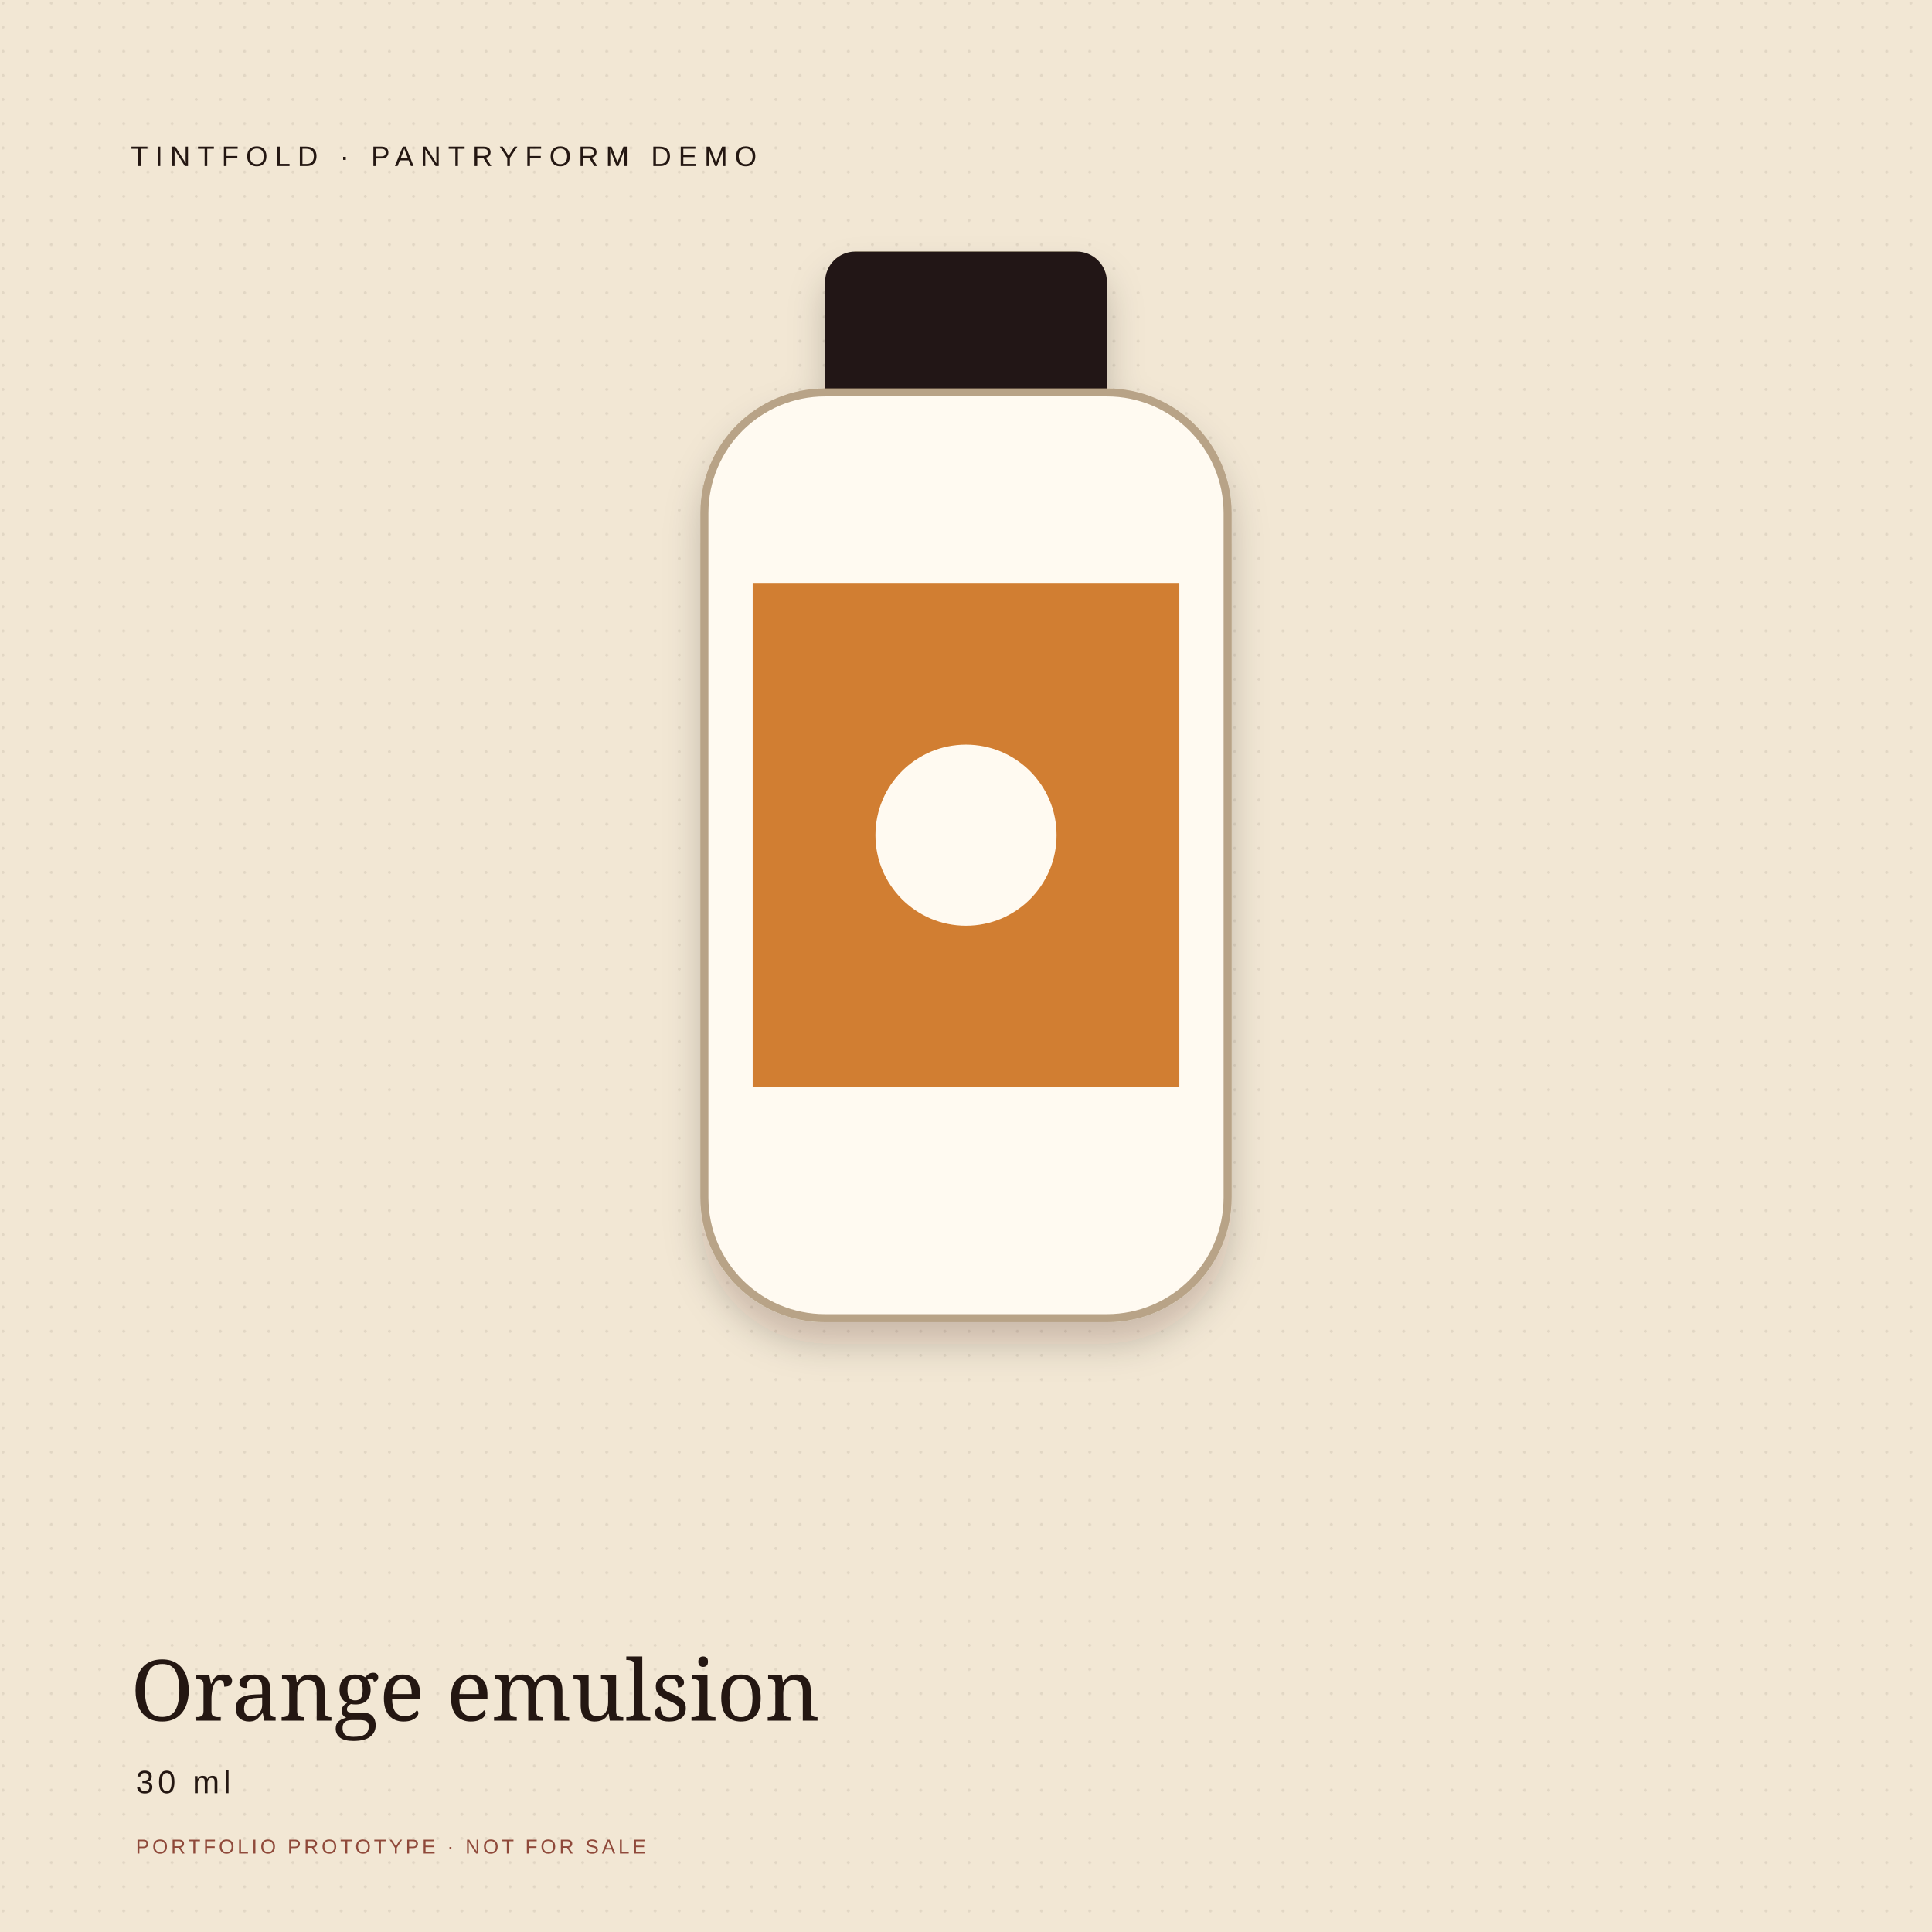
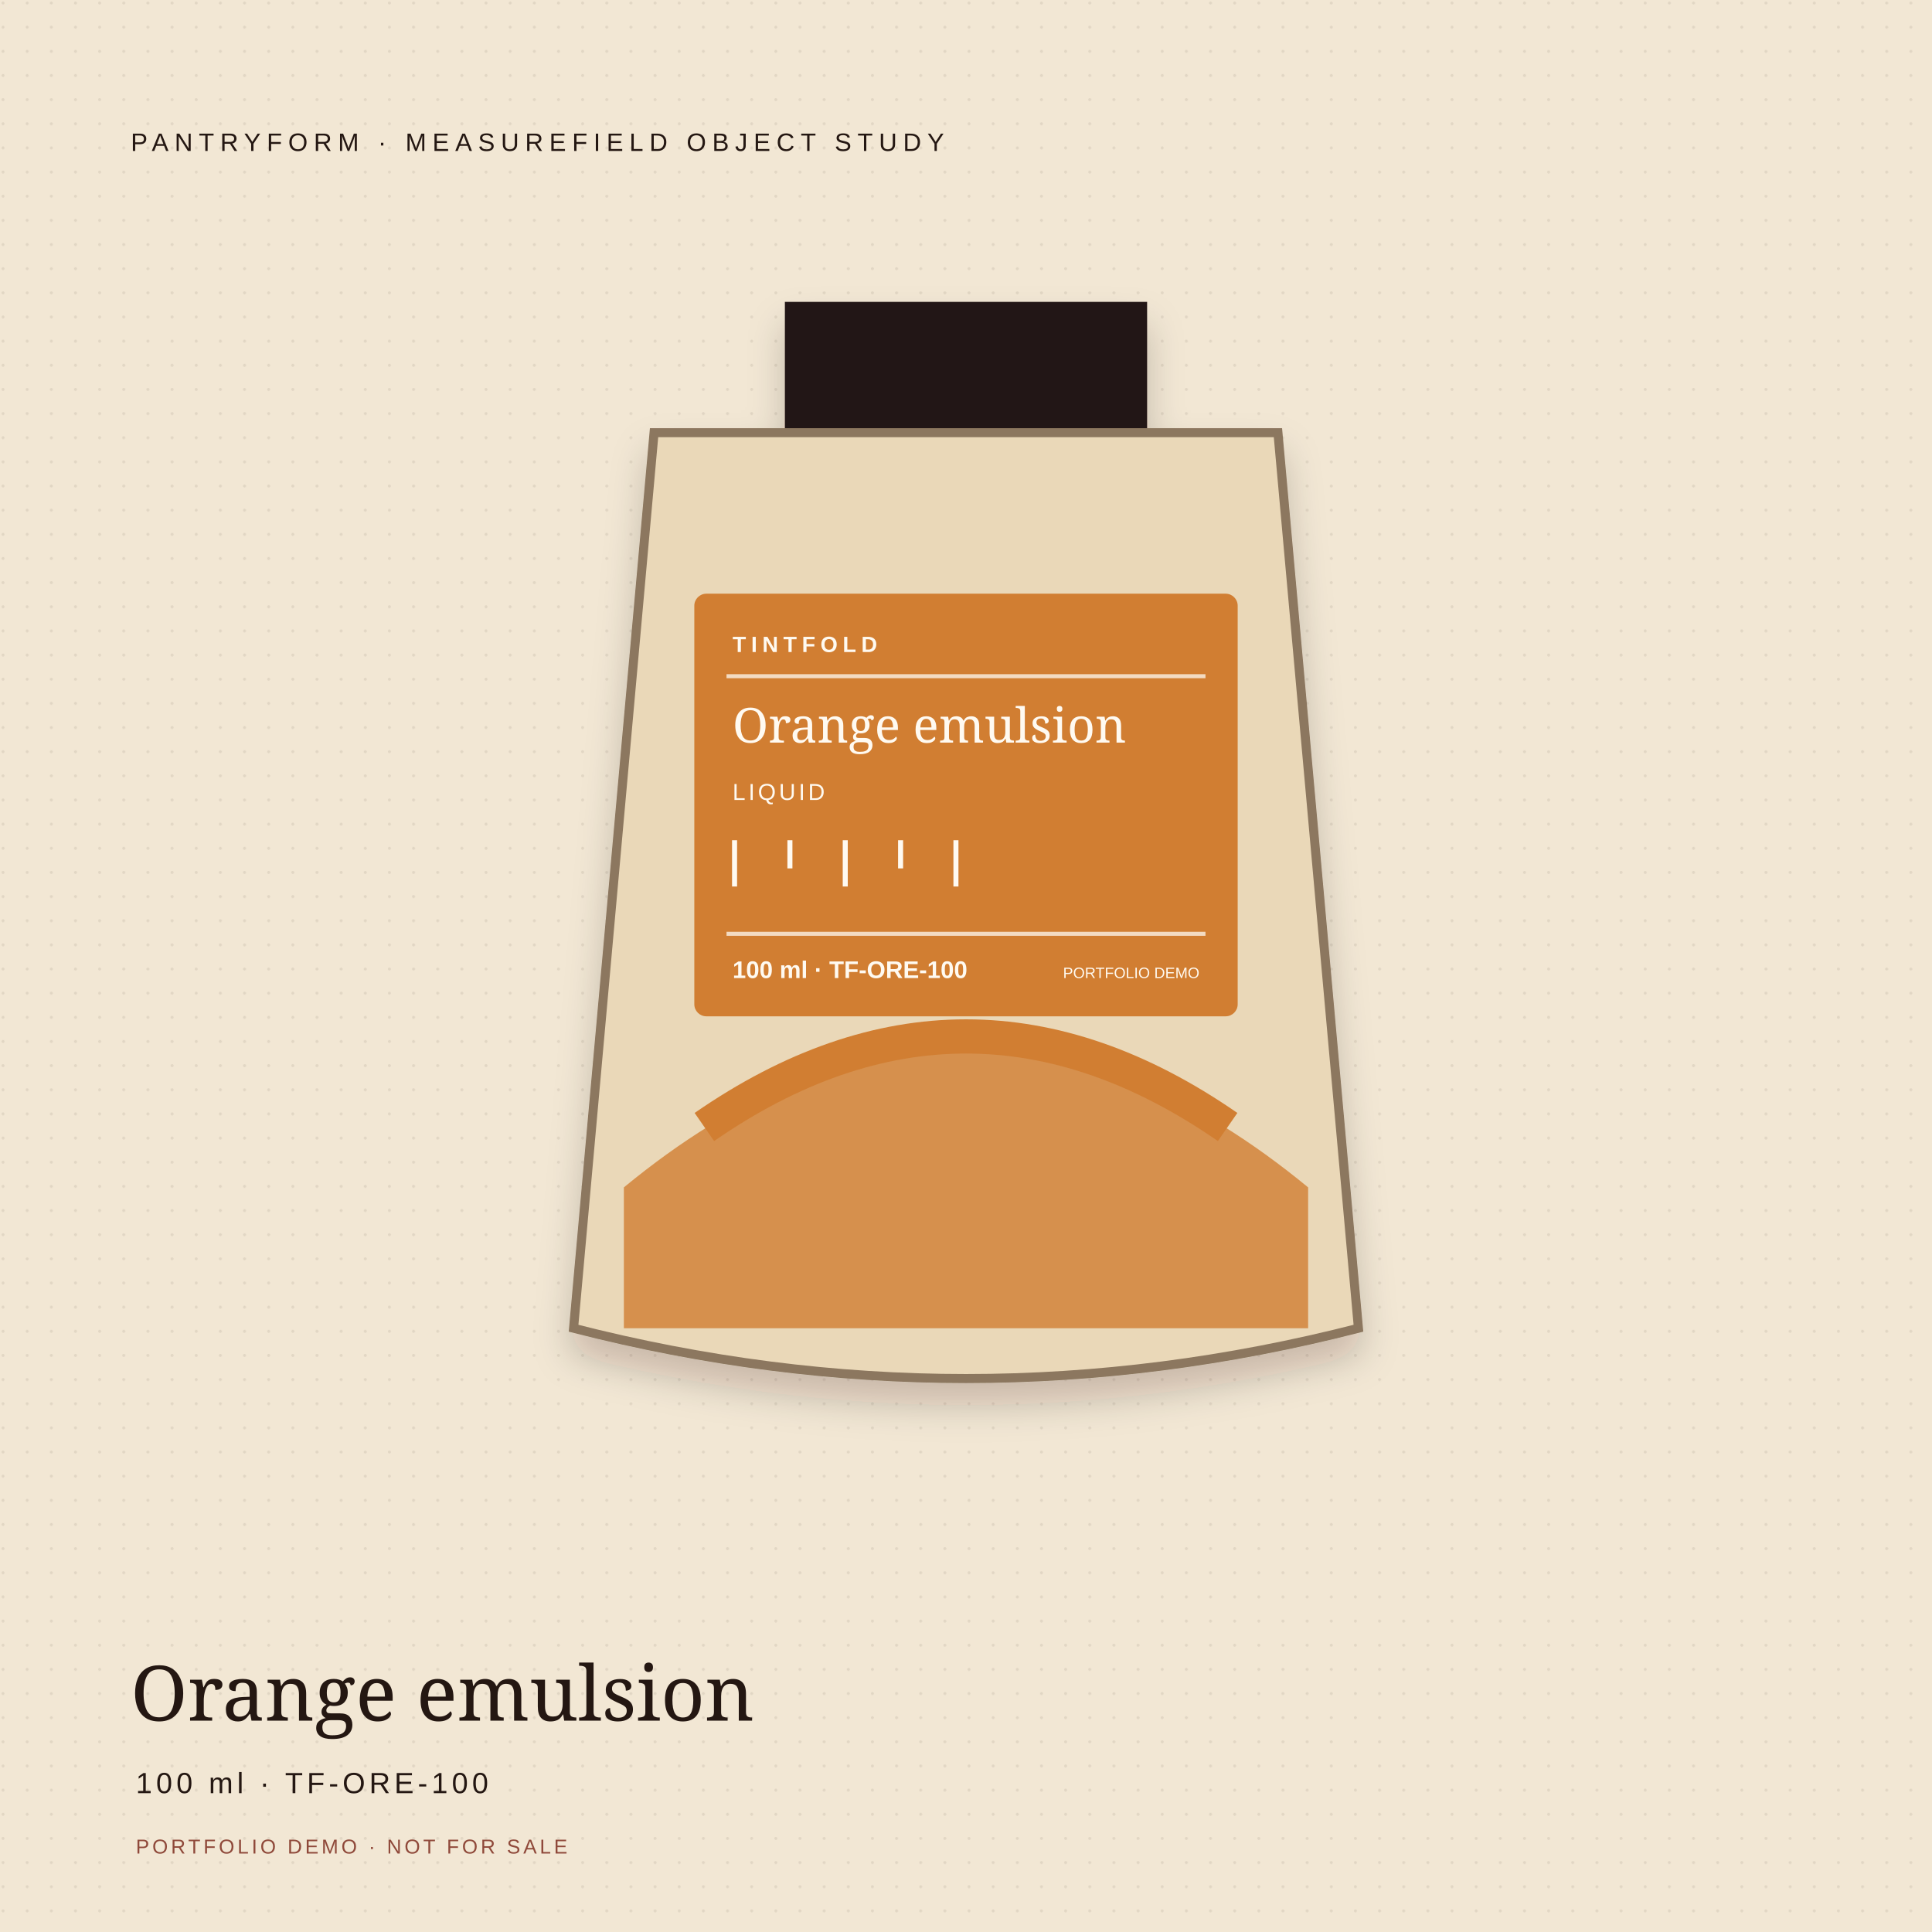
<svg xmlns="http://www.w3.org/2000/svg" width="1920" height="1920" viewBox="0 0 1920 1920">
  <defs>
    <filter id="s">
      <feDropShadow dx="0" dy="22" stdDeviation="18" flood-color="#241712" flood-opacity=".2" />
    </filter>
    <pattern id="g" width="24" height="24" patternUnits="userSpaceOnUse">
      <circle cx="3" cy="3" r="1.5" fill="#241712" opacity=".08" />
    </pattern>
  </defs>
  <rect width="1920" height="1920" fill="#f2e7d4" />
  <rect width="1920" height="1920" fill="url(#g)" />
-   <g filter="url(#s)">
-     <rect x="820" y="250" width="280" height="170" rx="30" fill="#241712" />
-     <rect x="700" y="390" width="520" height="920" rx="120" fill="#fffaf1" stroke="#b8a387" stroke-width="8" />
-     <rect x="748" y="580" width="424" height="500" fill="#d17e32" />
-     <circle cx="960" cy="830" r="90" fill="#fffaf1" />
+   <g filter="url(#s)" transform="translate(0 0) scale(1)">
+     <path d="M780 300H1140V430H780Z" fill="#241712" />
+     <path d="M650 430H1270L1350 1320Q960 1420 570 1320Z" fill="#ead8b8" stroke="#8c775f" stroke-width="9" />
+     <path d="M620 1180Q960 900 1300 1180V1320H620Z" fill="#d17e32" opacity=".8" />
+     <g>
+       <rect x="690" y="590" width="540" height="420" rx="12" fill="#d17e32" />
+       <path d="M722 672H1198M722 928H1198" stroke="#fffaf1" stroke-width="4" opacity=".75" />
+       <text x="728" y="648" font-family="Arial,sans-serif" font-size="22" font-weight="700" letter-spacing="5" fill="#fffaf1">TINTFOLD</text>
+       <text x="728" y="738" font-family="Georgia,serif" font-size="48" fill="#fffaf1">Orange emulsion</text>
+       <text x="728" y="795" font-family="Arial,sans-serif" font-size="23" letter-spacing="3" fill="#fffaf1">LIQUID</text>
+       <g stroke="#fffaf1" stroke-width="5">
+         <path d="M730 835v46" />
+         <path d="M785 835v28" />
+         <path d="M840 835v46" />
+         <path d="M895 835v28" />
+         <path d="M950 835v46" />
+       </g>
+       <text x="728" y="972" font-family="Arial,sans-serif" font-size="24" font-weight="700" fill="#fffaf1">100 ml · TF-ORE-100</text>
+       <text x="1192" y="972" text-anchor="end" font-family="Arial,sans-serif" font-size="15" fill="#fffaf1">PORTFOLIO DEMO</text>
+     </g>
+     <path d="M700 1120q260-180 520 0" fill="none" stroke="#d17e32" stroke-width="34" />
  </g>
-   <text x="130" y="165" font-family="Arial,sans-serif" font-size="28" letter-spacing="7" fill="#241712">TINTFOLD · PANTRYFORM DEMO</text>
-   <text x="130" y="1710" font-family="Georgia,serif" font-size="84" fill="#241712">Orange emulsion</text>
-   <text x="135" y="1782" font-family="Arial,sans-serif" font-size="32" letter-spacing="4" fill="#241712">30 ml</text>
-   <text x="135" y="1842" font-family="Arial,sans-serif" font-size="20" letter-spacing="3" fill="#8f493a">PORTFOLIO PROTOTYPE · NOT FOR SALE</text>
+   <text x="130" y="150" font-family="Arial,sans-serif" font-size="25" letter-spacing="6" fill="#241712">PANTRYFORM · MEASUREFIELD OBJECT STUDY</text>
+   <text x="130" y="1710" font-family="Georgia,serif" font-size="76" fill="#241712">Orange emulsion</text>
+   <text x="135" y="1782" font-family="Arial,sans-serif" font-size="29" letter-spacing="4" fill="#241712">100 ml · TF-ORE-100</text>
+   <text x="135" y="1842" font-family="Arial,sans-serif" font-size="20" letter-spacing="3" fill="#8f493a">PORTFOLIO DEMO · NOT FOR SALE</text>
</svg>
